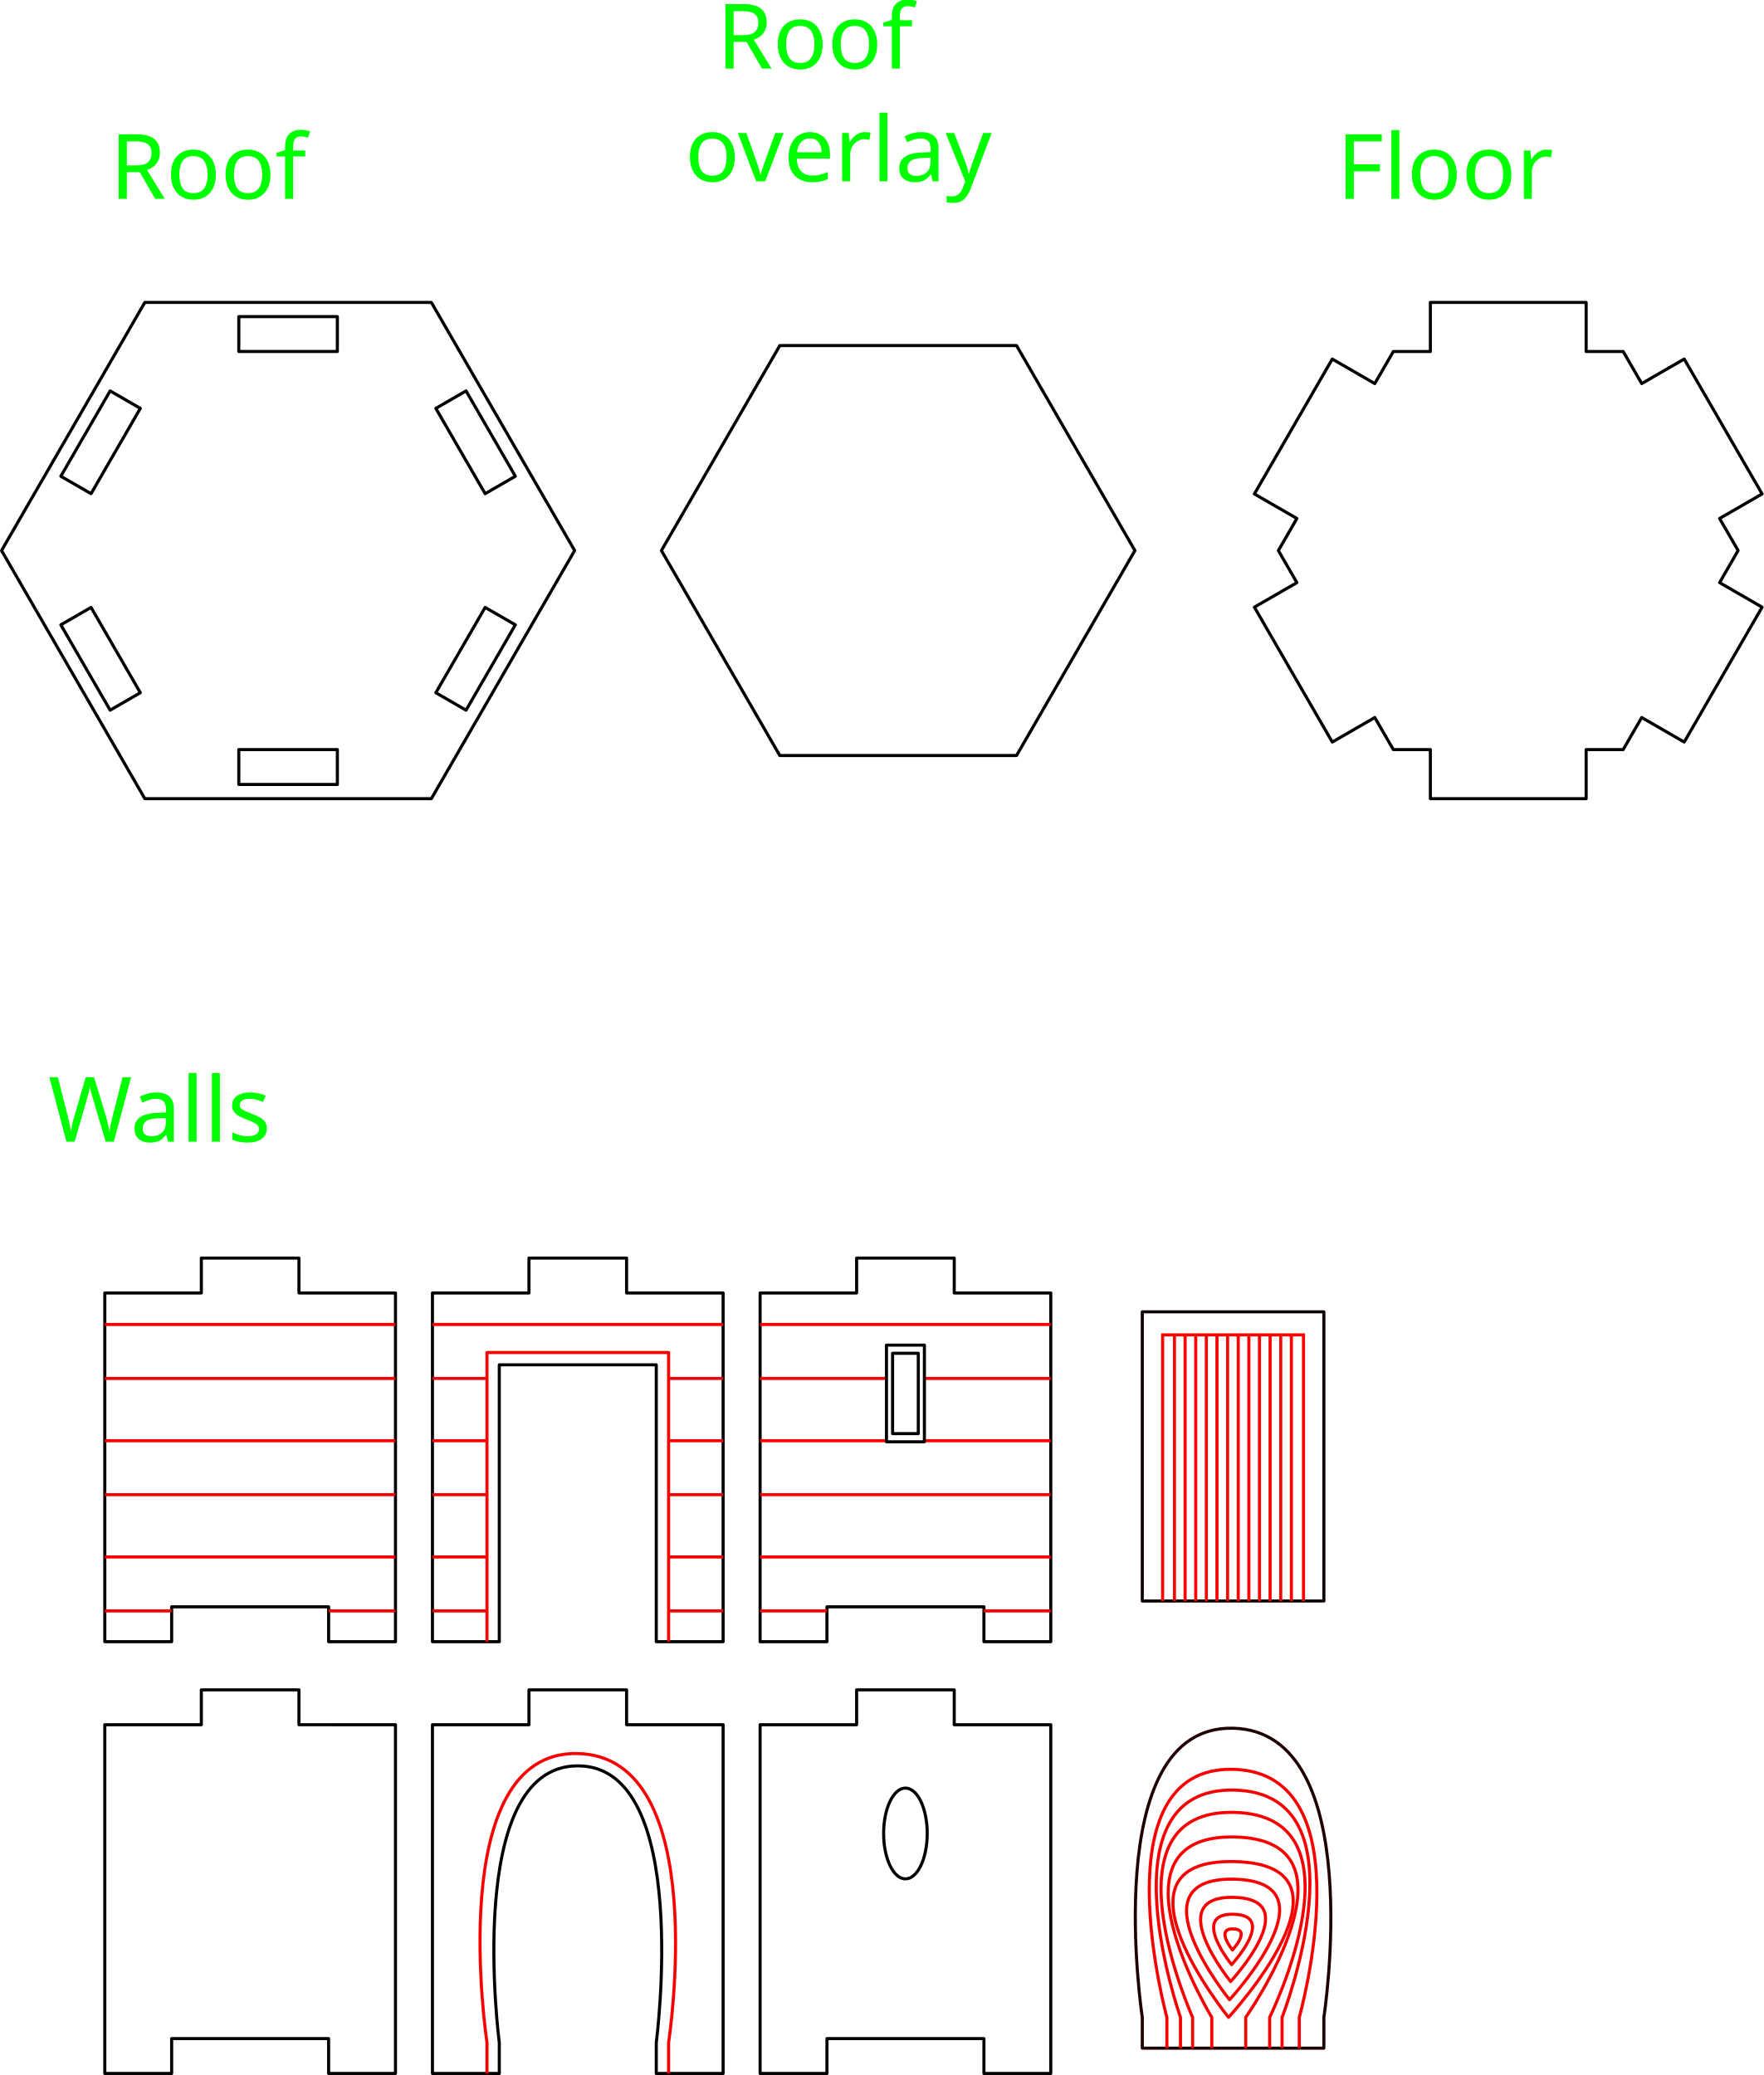
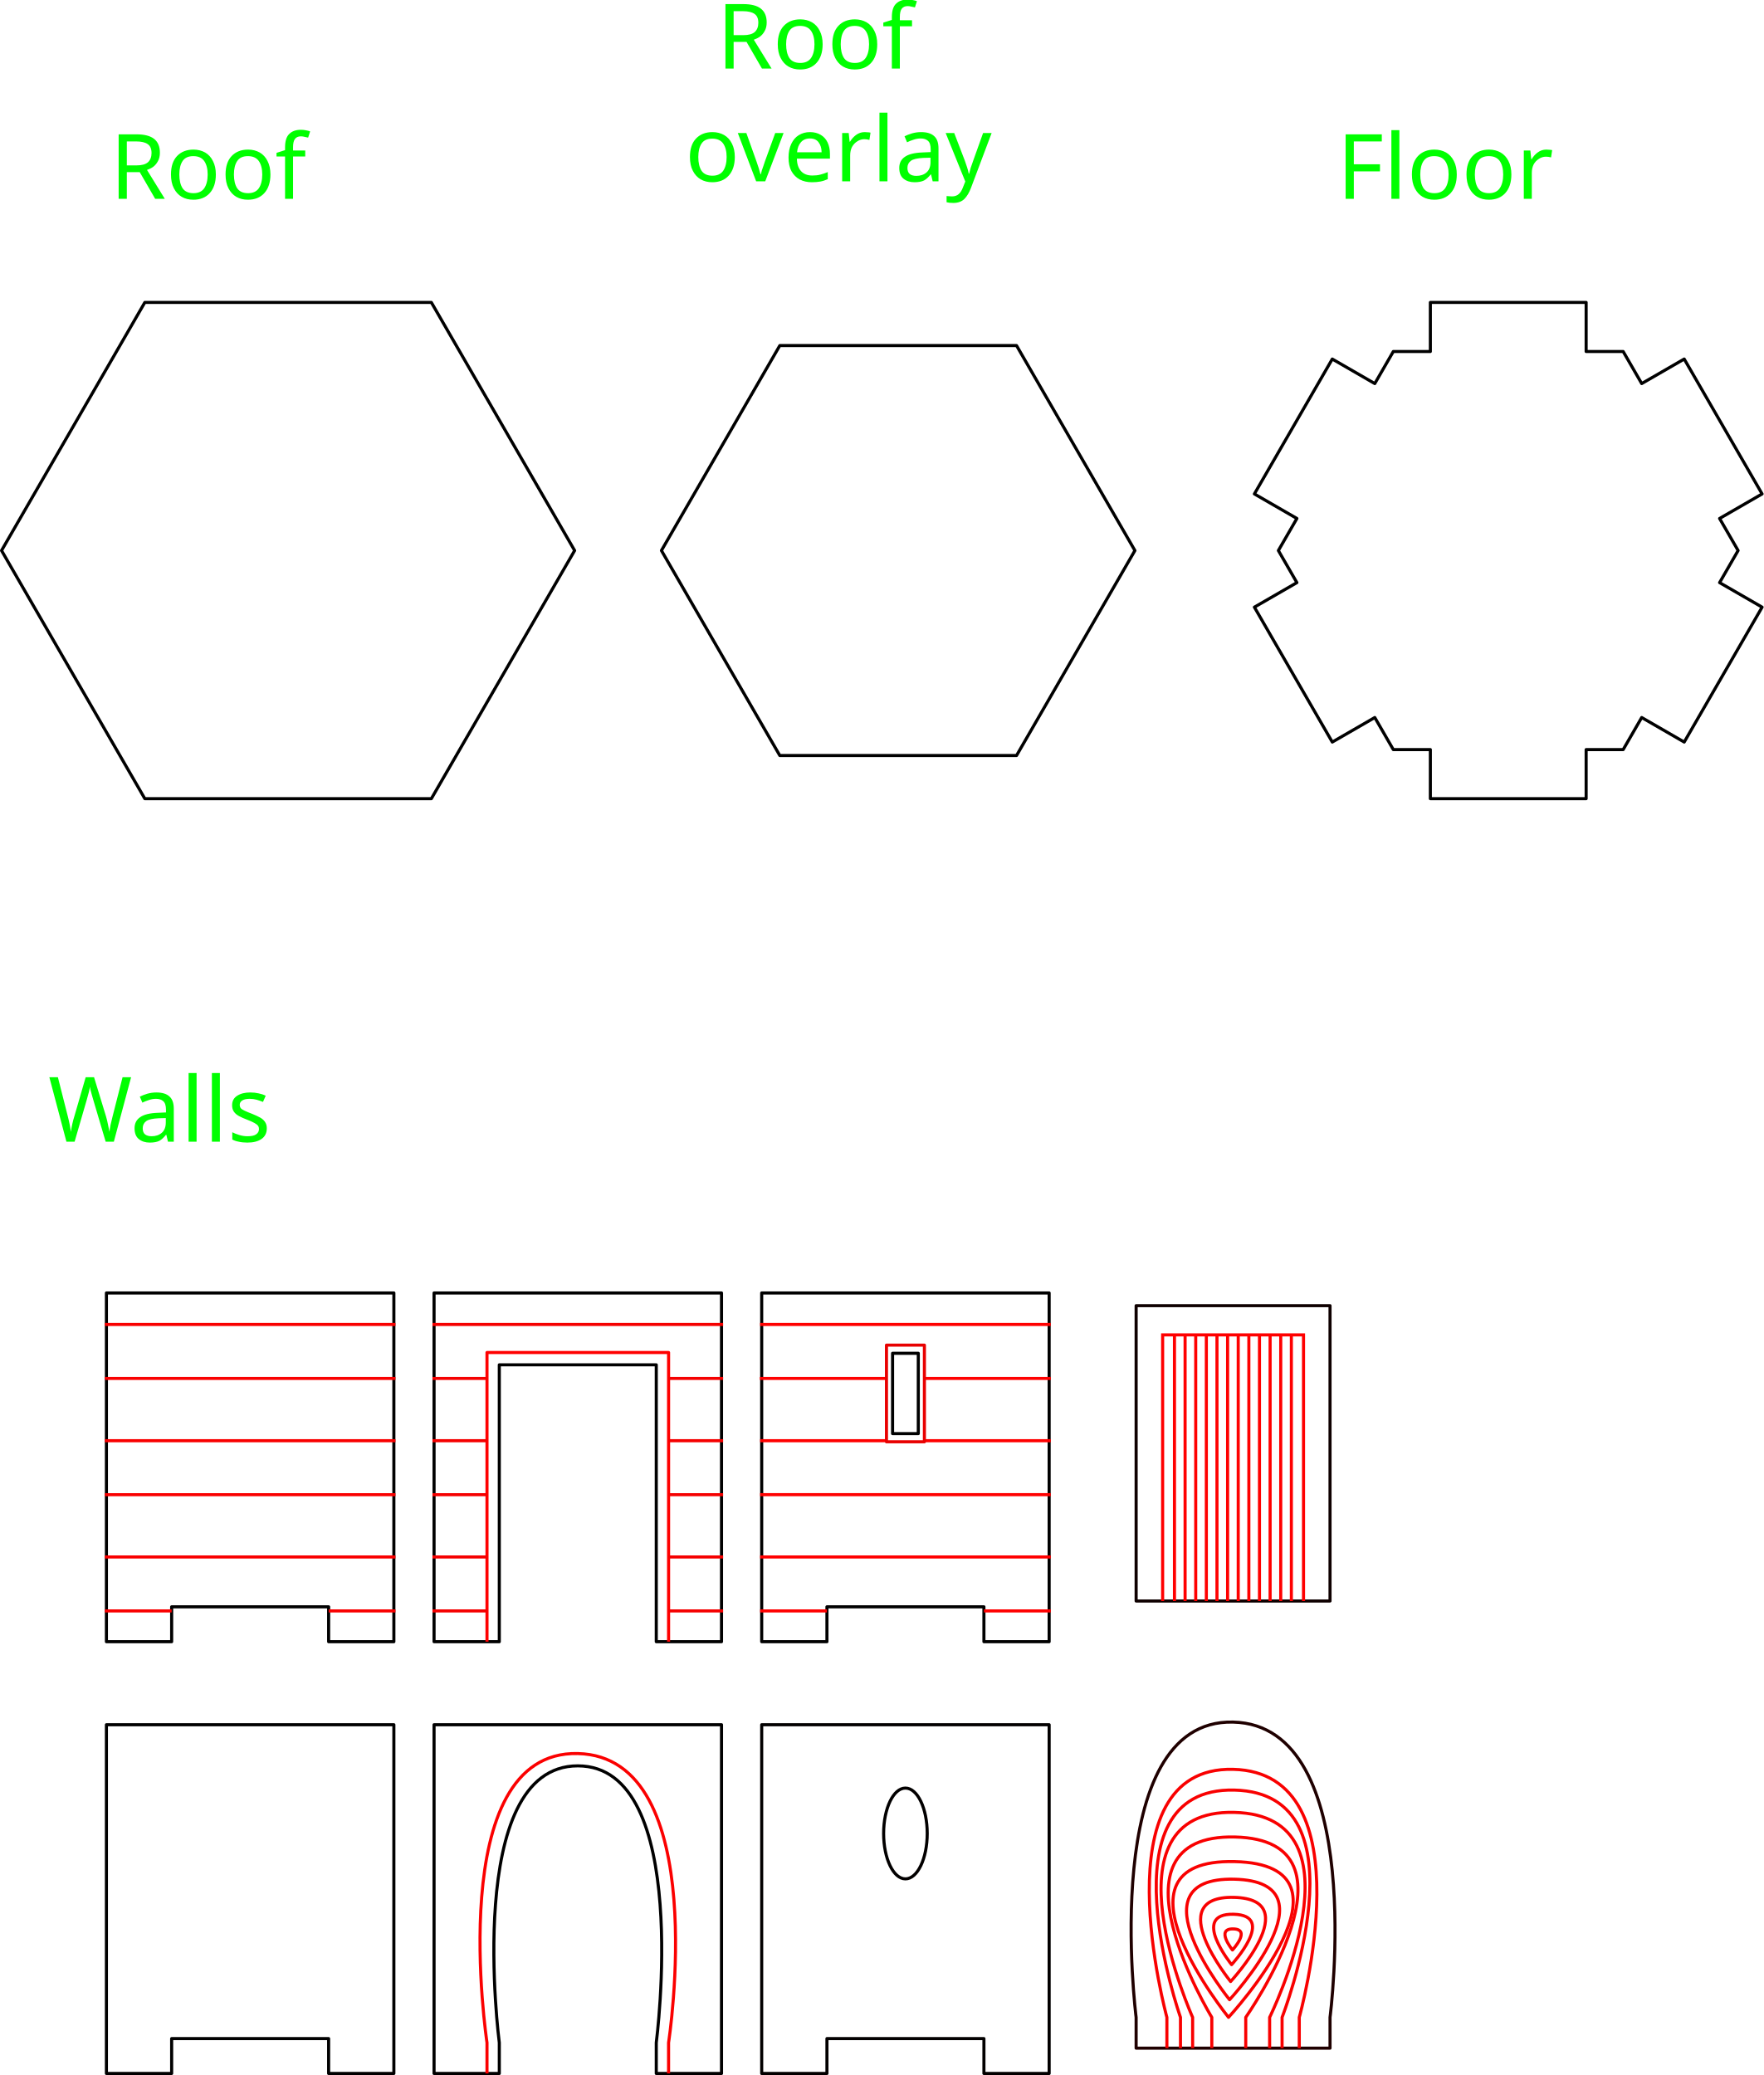
<svg xmlns="http://www.w3.org/2000/svg" width="151.694mm" height="178.499mm" viewBox="0 0 151.694 178.499" version="1.1" id="svg4704">
  <defs id="defs4698" />
  <g id="layer1" transform="translate(391.3308,98.3019)">
    <g id="g5283" style="stroke-width:0.265;stroke-miterlimit:7.834;stroke-dasharray:none" />
    <g id="g5289" transform="rotate(-60,-366.552,-30.97658)" style="stroke-width:0.265;stroke-miterlimit:7.834;stroke-dasharray:none" />
    <g id="g4612">
-       <path id="path6038" d="m -370.791,-71.065 8.477,2.1e-5 v 3 h -8.477 z" style="opacity:1;fill:none;fill-opacity:1;fill-rule:nonzero;stroke:#000000;stroke-width:0.265;stroke-linejoin:round;stroke-miterlimit:7.355;stroke-dasharray:none;stroke-opacity:1" />
-       <path id="path6036" d="m -370.791,-33.82 h 8.477 v 3 l -8.477,-3.5e-5 z" style="opacity:1;fill:none;fill-opacity:1;fill-rule:nonzero;stroke:#000000;stroke-width:0.265;stroke-linejoin:round;stroke-miterlimit:7.355;stroke-dasharray:none;stroke-opacity:1" />
      <path id="rect5293" d="m -378.875,-29.598 -12.323,-21.344 12.323,-21.344 h 24.646 l 12.323,21.344 -12.323,21.344 z" style="opacity:1;fill:none;fill-opacity:1;fill-rule:nonzero;stroke:#000000;stroke-width:0.265;stroke-linejoin:round;stroke-miterlimit:7.355;stroke-dasharray:none;stroke-opacity:1" />
-       <path style="opacity:1;fill:none;fill-opacity:1;fill-rule:nonzero;stroke:#000000;stroke-width:0.265;stroke-linejoin:round;stroke-miterlimit:7.355;stroke-dasharray:none;stroke-opacity:1" d="m -386.098,-57.333 4.239,-7.341 2.598,1.5 -4.239,7.341 z" id="path4577" />
-       <path style="opacity:1;fill:none;fill-opacity:1;fill-rule:nonzero;stroke:#000000;stroke-width:0.265;stroke-linejoin:round;stroke-miterlimit:7.355;stroke-dasharray:none;stroke-opacity:1" d="m -353.843,-38.71 4.239,-7.341 2.598,1.5 -4.239,7.341 z" id="path4579" />
-       <path id="path4583" d="m -381.859,-37.21 -4.239,-7.341 2.598,-1.5 4.239,7.341 z" style="opacity:1;fill:none;fill-opacity:1;fill-rule:nonzero;stroke:#000000;stroke-width:0.265;stroke-linejoin:round;stroke-miterlimit:7.355;stroke-dasharray:none;stroke-opacity:1" />
-       <path id="path4585" d="m -349.604,-55.833 -4.239,-7.341 2.598,-1.5 4.239,7.341 z" style="opacity:1;fill:none;fill-opacity:1;fill-rule:nonzero;stroke:#000000;stroke-width:0.265;stroke-linejoin:round;stroke-miterlimit:7.355;stroke-dasharray:none;stroke-opacity:1" />
    </g>
    <path id="path5317" d="m -324.259,-33.308 -10.181,-17.634 10.181,-17.634 h 20.362 l 10.181,17.634 -10.181,17.634 z" style="opacity:1;fill:none;fill-opacity:1;fill-rule:nonzero;stroke:#000000;stroke-width:0.265;stroke-linejoin:round;stroke-miterlimit:7.355;stroke-dasharray:none;stroke-opacity:1" />
    <path style="opacity:1;fill:none;fill-opacity:1;fill-rule:nonzero;stroke:#000000;stroke-width:1;stroke-linejoin:round;stroke-miterlimit:7.355;stroke-dasharray:none;stroke-opacity:1" d="m 483.6,-332.709 v -15.959 l -50.643,-5e-5 v 15.959 h -12.045 l -6.02,10.428 -13.818,-7.979 -25.324,43.859 13.82,7.979 -6.02,10.426 6.02,10.428 -13.818,7.98 25.322,43.859 13.82,-7.98 6.02,10.43 h 12.043 v 15.955 l 50.643,0.002 v -15.957 h 12.039 l 6.021,-10.428 13.82,7.979 25.322,-43.859 -13.82,-7.979 6.02,-10.43 -6.02,-10.428 13.818,-7.977 -25.32,-43.861 -13.82,7.979 -6.02,-10.426 z" transform="matrix(0.2645833,0,0,0.2645833,-382.8568,19.9651)" id="path5336" />
-     <path id="path5374" d="m -374.014,47.065 v 3 h -8.302 v 30 h 5.749 v -3 h 13.502 v 3 l 5.749,-4.74e-4 V 50.065 l -8.303,-1e-4 v -3 z" style="opacity:1;fill:none;fill-opacity:1;fill-rule:nonzero;stroke:#000000;stroke-width:0.265;stroke-linejoin:round;stroke-miterlimit:7.355;stroke-dasharray:none;stroke-opacity:1" />
+     <path id="path5374" d="m -382.178,50.065 v 30 h 5.611 v -3 h 13.502 v 3 l 5.611,-4.74e-4 V 50.065 Z" style="opacity:1;fill:none;fill-opacity:1;fill-rule:nonzero;stroke:#000000;stroke-width:0.265;stroke-linejoin:round;stroke-miterlimit:7.355;stroke-dasharray:none;stroke-opacity:1" />
    <g id="g5990" transform="translate(-30.28669,-6.229875)">
-       <path id="path5426" d="m -315.546,16.153 v 3 h -8.302 v 30 h 5.749 V 25.335 h 13.502 v 23.817 h 5.749 V 19.153 h -8.303 V 16.153 Z" style="opacity:1;fill:none;fill-opacity:1;fill-rule:nonzero;stroke:#000000;stroke-width:0.265;stroke-linejoin:round;stroke-miterlimit:7.355;stroke-dasharray:none;stroke-opacity:1" />
+       <path id="path5426" d="m -323.71,19.153 v 30 h 5.611 V 25.335 h 13.502 v 23.817 h 5.611 V 19.153 Z" style="opacity:1;fill:none;fill-opacity:1;fill-rule:nonzero;stroke:#000000;stroke-width:0.265;stroke-linejoin:round;stroke-miterlimit:7.355;stroke-dasharray:none;stroke-opacity:1" />
      <path id="path5440" d="M -319.157,49.152 V 24.277 h 15.619 v 24.875" style="opacity:1;fill:none;fill-opacity:1;fill-rule:nonzero;stroke:#ff0000;stroke-width:0.265;stroke-linejoin:round;stroke-miterlimit:7.355;stroke-dasharray:none;stroke-opacity:1" />
      <path id="path5971" d="m -323.848,26.506 h 4.691" style="opacity:1;fill:none;fill-opacity:1;fill-rule:nonzero;stroke:#f50000;stroke-width:0.265;stroke-linejoin:round;stroke-miterlimit:7.355;stroke-dasharray:none;stroke-opacity:1" />
      <path id="path5969" d="m -303.539,26.506 h 4.691" style="opacity:1;fill:none;fill-opacity:1;fill-rule:nonzero;stroke:#f50000;stroke-width:0.265;stroke-linejoin:round;stroke-miterlimit:7.355;stroke-dasharray:none;stroke-opacity:1" />
      <path id="path5967" d="m -298.848,21.863 h -25" style="opacity:1;fill:none;fill-opacity:1;fill-rule:nonzero;stroke:#f50000;stroke-width:0.265;stroke-linejoin:round;stroke-miterlimit:7.355;stroke-dasharray:none;stroke-opacity:1" />
      <path id="path5965" d="m -323.848,36.506 h 4.691" style="opacity:1;fill:none;fill-opacity:1;fill-rule:nonzero;stroke:#f50000;stroke-width:0.265;stroke-linejoin:round;stroke-miterlimit:7.355;stroke-dasharray:none;stroke-opacity:1" />
      <path id="path5963" d="m -319.157,31.863 h -4.691" style="opacity:1;fill:none;fill-opacity:1;fill-rule:nonzero;stroke:#f50000;stroke-width:0.265;stroke-linejoin:round;stroke-miterlimit:7.355;stroke-dasharray:none;stroke-opacity:1" />
      <path id="path5961" d="m -298.848,31.863 h -4.691" style="opacity:1;fill:none;fill-opacity:1;fill-rule:nonzero;stroke:#f50000;stroke-width:0.265;stroke-linejoin:round;stroke-miterlimit:7.355;stroke-dasharray:none;stroke-opacity:1" />
      <path id="path5959" d="m -303.539,36.506 h 4.691" style="opacity:1;fill:none;fill-opacity:1;fill-rule:nonzero;stroke:#f50000;stroke-width:0.265;stroke-linejoin:round;stroke-miterlimit:7.355;stroke-dasharray:none;stroke-opacity:1" />
      <path id="path5957" d="m -323.848,46.506 h 4.691" style="opacity:1;fill:none;fill-opacity:1;fill-rule:nonzero;stroke:#f50000;stroke-width:0.265;stroke-linejoin:round;stroke-miterlimit:7.355;stroke-dasharray:none;stroke-opacity:1" />
      <path id="path5955" d="m -319.157,41.863 h -4.691" style="opacity:1;fill:none;fill-opacity:1;fill-rule:nonzero;stroke:#f50000;stroke-width:0.265;stroke-linejoin:round;stroke-miterlimit:7.355;stroke-dasharray:none;stroke-opacity:1" />
      <path id="path5953" d="m -298.848,41.863 h -4.691" style="opacity:1;fill:none;fill-opacity:1;fill-rule:nonzero;stroke:#f50000;stroke-width:0.265;stroke-linejoin:round;stroke-miterlimit:7.355;stroke-dasharray:none;stroke-opacity:1" />
      <path id="path5424" d="m -303.539,46.506 h 4.691" style="opacity:1;fill:none;fill-opacity:1;fill-rule:nonzero;stroke:#f50000;stroke-width:0.265;stroke-linejoin:round;stroke-miterlimit:7.355;stroke-dasharray:none;stroke-opacity:1" />
    </g>
    <g id="g6031" transform="translate(-30.0867,-6.229875)">
-       <path id="path5380" d="m -343.927,16.153 v 3 h -8.302 v 30 h 5.749 V 46.153 h 13.502 v 3 l 5.749,-4.06e-4 V 19.153 l -8.303,1.25e-4 v -3 z" style="opacity:1;fill:none;fill-opacity:1;fill-rule:nonzero;stroke:#000000;stroke-width:0.265;stroke-linejoin:round;stroke-miterlimit:7.355;stroke-dasharray:none;stroke-opacity:1" />
+       <path id="path5380" d="m -352.091,19.153 v 30 h 5.611 V 46.153 h 13.502 v 3 l 5.611,-4.06e-4 V 19.153 Z" style="opacity:1;fill:none;fill-opacity:1;fill-rule:nonzero;stroke:#000000;stroke-width:0.265;stroke-linejoin:round;stroke-miterlimit:7.355;stroke-dasharray:none;stroke-opacity:1" />
      <path id="path6013" d="m -327.229,21.863 h -25" style="opacity:1;fill:none;fill-opacity:1;fill-rule:nonzero;stroke:#f90000;stroke-width:0.265;stroke-linejoin:round;stroke-miterlimit:7.355;stroke-dasharray:none;stroke-opacity:1" />
      <path id="path6011" d="m -352.229,26.506 h 25" style="opacity:1;fill:none;fill-opacity:1;fill-rule:nonzero;stroke:#f90000;stroke-width:0.265;stroke-linejoin:round;stroke-miterlimit:7.355;stroke-dasharray:none;stroke-opacity:1" />
      <path id="path6009" d="m -327.229,31.863 h -25" style="opacity:1;fill:none;fill-opacity:1;fill-rule:nonzero;stroke:#f90000;stroke-width:0.265;stroke-linejoin:round;stroke-miterlimit:7.355;stroke-dasharray:none;stroke-opacity:1" />
      <path id="path6007" d="m -352.229,36.506 h 25" style="opacity:1;fill:none;fill-opacity:1;fill-rule:nonzero;stroke:#f90000;stroke-width:0.265;stroke-linejoin:round;stroke-miterlimit:7.355;stroke-dasharray:none;stroke-opacity:1" />
      <path id="path6005" d="m -327.229,41.863 h -25" style="opacity:1;fill:none;fill-opacity:1;fill-rule:nonzero;stroke:#f90000;stroke-width:0.265;stroke-linejoin:round;stroke-miterlimit:7.355;stroke-dasharray:none;stroke-opacity:1" />
      <path id="path6003" d="m -352.229,46.506 h 5.749" style="opacity:1;fill:none;fill-opacity:1;fill-rule:nonzero;stroke:#f90000;stroke-width:0.265;stroke-linejoin:round;stroke-miterlimit:7.355;stroke-dasharray:none;stroke-opacity:1" />
      <path id="rect5394" d="m -332.978,46.506 h 5.749" style="opacity:1;fill:none;fill-opacity:1;fill-rule:nonzero;stroke:#f90000;stroke-width:0.265;stroke-linejoin:round;stroke-miterlimit:7.355;stroke-dasharray:none;stroke-opacity:1" />
    </g>
-     <g id="g5925" transform="translate(-30.48668,-6.229875)">
-       <path id="path5466" d="m -284.072,24.343 h 2.212 v 6.911 h -2.212 z" style="opacity:1;fill:none;fill-opacity:1;fill-rule:nonzero;stroke:#000000;stroke-width:0.265;stroke-linejoin:round;stroke-miterlimit:7.355;stroke-dasharray:none;stroke-opacity:1" />
-       <path id="path5464" d="m -287.164,16.153 v 3 h -8.302 v 30 h 5.749 V 46.153 h 13.502 v 3 h 5.749 V 19.153 h -8.303 V 16.153 Z" style="opacity:1;fill:none;fill-opacity:1;fill-rule:nonzero;stroke:#000000;stroke-width:0.265;stroke-linejoin:round;stroke-miterlimit:7.355;stroke-dasharray:none;stroke-opacity:1" />
-       <path id="path5908" d="m -295.488,26.506 h 10.869" style="opacity:1;fill:none;fill-opacity:1;fill-rule:nonzero;stroke:#ff0000;stroke-width:0.265;stroke-linejoin:round;stroke-miterlimit:7.355;stroke-dasharray:none;stroke-opacity:1" />
-       <path id="path5906" d="m -281.323,26.506 h 10.857" style="opacity:1;fill:none;fill-opacity:1;fill-rule:nonzero;stroke:#ff0000;stroke-width:0.265;stroke-linejoin:round;stroke-miterlimit:7.355;stroke-dasharray:none;stroke-opacity:1" />
-       <path id="path5904" d="M -270.467,21.863 H -295.467" style="opacity:1;fill:none;fill-opacity:1;fill-rule:nonzero;stroke:#ff0000;stroke-width:0.265;stroke-linejoin:round;stroke-miterlimit:7.355;stroke-dasharray:none;stroke-opacity:1" />
-       <path id="path5902" d="m -295.467,46.506 h 5.749" style="opacity:1;fill:none;fill-opacity:1;fill-rule:nonzero;stroke:#ff0000;stroke-width:0.265;stroke-linejoin:round;stroke-miterlimit:7.355;stroke-dasharray:none;stroke-opacity:1" />
-       <path id="path5900" d="m -276.216,46.506 h 5.749" style="opacity:1;fill:none;fill-opacity:1;fill-rule:nonzero;stroke:#ff0000;stroke-width:0.265;stroke-linejoin:round;stroke-miterlimit:7.355;stroke-dasharray:none;stroke-opacity:1" />
-       <path id="path5898" d="M -270.467,41.863 H -295.467" style="opacity:1;fill:none;fill-opacity:1;fill-rule:nonzero;stroke:#ff0000;stroke-width:0.265;stroke-linejoin:round;stroke-miterlimit:7.355;stroke-dasharray:none;stroke-opacity:1" />
-       <path id="path5896" d="m -295.467,36.506 h 25" style="opacity:1;fill:none;fill-opacity:1;fill-rule:nonzero;stroke:#ff0000;stroke-width:0.265;stroke-linejoin:round;stroke-miterlimit:7.355;stroke-dasharray:none;stroke-opacity:1" />
-       <path id="path5894" d="m -270.467,31.863 h -10.858" style="opacity:1;fill:none;fill-opacity:1;fill-rule:nonzero;stroke:#ff0000;stroke-width:0.265;stroke-linejoin:round;stroke-miterlimit:7.355;stroke-dasharray:none;stroke-opacity:1" />
-       <path id="path5472" d="M -284.559,31.863 H -295.467" style="opacity:1;fill:none;fill-opacity:1;fill-rule:nonzero;stroke:#ff0000;stroke-width:0.265;stroke-linejoin:round;stroke-miterlimit:7.355;stroke-dasharray:none;stroke-opacity:1" />
-       <path id="path5482" d="m -284.597,23.64 h 3.262 v 8.317 h -3.262 z" style="opacity:1;fill:none;fill-opacity:1;fill-rule:nonzero;stroke:#000000;stroke-width:0.265;stroke-linejoin:round;stroke-miterlimit:7.355;stroke-dasharray:none;stroke-opacity:1" />
+     <g id="g9740">
+       <g id="g9725">
+         <path style="opacity:1;fill:none;fill-opacity:1;fill-rule:nonzero;stroke:#000000;stroke-width:0.265;stroke-linejoin:round;stroke-miterlimit:7.355;stroke-dasharray:none;stroke-opacity:1" d="m -314.559,18.113 h 2.212 v 6.911 h -2.212 z" id="path5466" />
+         <path style="opacity:1;fill:none;fill-opacity:1;fill-rule:nonzero;stroke:#000000;stroke-width:0.265;stroke-linejoin:round;stroke-miterlimit:7.355;stroke-dasharray:none;stroke-opacity:1" d="m -325.816,12.923 v 30 h 5.611 v -3 h 13.502 v 3 h 5.611 V 12.923 Z" id="path5464" />
+         <path style="opacity:1;fill:none;fill-opacity:1;fill-rule:nonzero;stroke:#ff0000;stroke-width:0.265;stroke-linejoin:round;stroke-miterlimit:7.355;stroke-dasharray:none;stroke-opacity:1" d="m -325.975,20.276 h 10.869" id="path5908" />
+         <path style="opacity:1;fill:none;fill-opacity:1;fill-rule:nonzero;stroke:#ff0000;stroke-width:0.265;stroke-linejoin:round;stroke-miterlimit:7.355;stroke-dasharray:none;stroke-opacity:1" d="m -311.81,20.276 h 10.857" id="path5906" />
+         <path style="opacity:1;fill:none;fill-opacity:1;fill-rule:nonzero;stroke:#ff0000;stroke-width:0.265;stroke-linejoin:round;stroke-miterlimit:7.355;stroke-dasharray:none;stroke-opacity:1" d="m -300.953,15.633 h -25" id="path5904" />
+         <path style="opacity:1;fill:none;fill-opacity:1;fill-rule:nonzero;stroke:#ff0000;stroke-width:0.265;stroke-linejoin:round;stroke-miterlimit:7.355;stroke-dasharray:none;stroke-opacity:1" d="m -325.953,40.276 h 5.749" id="path5902" />
+         <path style="opacity:1;fill:none;fill-opacity:1;fill-rule:nonzero;stroke:#ff0000;stroke-width:0.265;stroke-linejoin:round;stroke-miterlimit:7.355;stroke-dasharray:none;stroke-opacity:1" d="m -306.702,40.276 h 5.749" id="path5900" />
+         <path style="opacity:1;fill:none;fill-opacity:1;fill-rule:nonzero;stroke:#ff0000;stroke-width:0.265;stroke-linejoin:round;stroke-miterlimit:7.355;stroke-dasharray:none;stroke-opacity:1" d="m -300.953,35.633 h -25" id="path5898" />
+         <path style="opacity:1;fill:none;fill-opacity:1;fill-rule:nonzero;stroke:#ff0000;stroke-width:0.265;stroke-linejoin:round;stroke-miterlimit:7.355;stroke-dasharray:none;stroke-opacity:1" d="m -325.953,30.276 h 25" id="path5896" />
+         <path style="opacity:1;fill:none;fill-opacity:1;fill-rule:nonzero;stroke:#ff0000;stroke-width:0.265;stroke-linejoin:round;stroke-miterlimit:7.355;stroke-dasharray:none;stroke-opacity:1" d="M -300.953,25.633 H -311.812" id="path5894" />
+         <path style="opacity:1;fill:none;fill-opacity:1;fill-rule:nonzero;stroke:#ff0000;stroke-width:0.265;stroke-linejoin:round;stroke-miterlimit:7.355;stroke-dasharray:none;stroke-opacity:1" d="m -315.045,25.633 h -10.908" id="path5472" />
+         <path style="opacity:1;fill:none;fill-opacity:1;fill-rule:nonzero;stroke:#e80000;stroke-width:0.265;stroke-linejoin:round;stroke-miterlimit:7.355;stroke-dasharray:none;stroke-opacity:1" d="m -315.084,17.41 h 3.262 v 8.317 h -3.262 z" id="path5482" />
+       </g>
    </g>
    <g id="g5877" transform="translate(-30.2867,-6.229875)">
-       <path id="path5542" d="m -315.546,53.295 v 3 h -8.302 v 30 h 5.749 v -2.65 c 0,0 -3.121,-23.813 6.751,-23.812 9.872,2e-6 6.751,23.812 6.751,23.812 v 2.65 h 5.749 V 56.295 h -8.303 v -3 z" style="opacity:1;fill:none;fill-opacity:1;fill-rule:nonzero;stroke:#000000;stroke-width:0.265;stroke-linejoin:round;stroke-miterlimit:7.355;stroke-dasharray:none;stroke-opacity:1" />
+       <path id="path5542" d="m -323.71,56.295 v 30 h 5.611 v -2.65 c 0,0 -3.121,-23.813 6.751,-23.812 9.872,2e-6 6.751,23.812 6.751,23.812 v 2.65 h 5.611 V 56.295 Z" style="opacity:1;fill:none;fill-opacity:1;fill-rule:nonzero;stroke:#000000;stroke-width:0.265;stroke-linejoin:round;stroke-miterlimit:7.355;stroke-dasharray:none;stroke-opacity:1" />
      <path id="path5544" d="m -319.157,86.295 v -2.65 c 0,0 -3.82,-25.144 7.809,-24.871 11.629,0.273 7.809,24.871 7.809,24.871 v 2.65" style="opacity:1;fill:none;fill-opacity:1;fill-rule:nonzero;stroke:#fb0000;stroke-width:0.265;stroke-linejoin:round;stroke-miterlimit:7.355;stroke-dasharray:none;stroke-opacity:1" />
    </g>
    <g id="g5813" transform="translate(-30.42799,-8.406941)">
-       <path id="path5544-6" d="m -262.653,86.295 v -2.65 c 0,0 -3.82,-25.144 7.809,-24.871 11.629,0.273 7.809,24.871 7.809,24.871 v 2.65 z" style="opacity:1;fill:none;fill-opacity:1;fill-rule:nonzero;stroke:#1f0000;stroke-width:0.265;stroke-linejoin:round;stroke-miterlimit:7.355;stroke-dasharray:none;stroke-opacity:1" />
+       <path id="path5544-6" d="m -263.183,86.295 v -2.65 c 0,0 -3.291,-25.673 8.339,-25.4 11.629,0.273 8.339,25.4 8.339,25.4 v 2.65 z" style="opacity:1;fill:none;fill-opacity:1;fill-rule:nonzero;stroke:#1f0000;stroke-width:0.265;stroke-linejoin:round;stroke-miterlimit:7.355;stroke-dasharray:none;stroke-opacity:1" />
      <path id="path5705" d="m -254.825,76.037 c 1.573,0.037 -0.071,1.812 -0.071,1.812 0,0 -1.502,-1.849 0.071,-1.812 z" style="opacity:1;fill:none;fill-opacity:1;fill-rule:nonzero;stroke:#f90000;stroke-width:0.265;stroke-linejoin:round;stroke-miterlimit:7.355;stroke-dasharray:none;stroke-opacity:1" />
      <path id="path5703" d="m -254.8,74.776 c 3.763,0.088 -0.171,4.335 -0.171,4.335 0,0 -3.591,-4.423 0.171,-4.335 z" style="opacity:1;fill:none;fill-opacity:1;fill-rule:nonzero;stroke:#f90000;stroke-width:0.265;stroke-linejoin:round;stroke-miterlimit:7.355;stroke-dasharray:none;stroke-opacity:1" />
      <path id="path5701" d="m -254.77,73.324 c 6.284,0.148 -0.286,7.24 -0.286,7.24 0,0 -5.998,-7.388 0.286,-7.24 z" style="opacity:1;fill:none;fill-opacity:1;fill-rule:nonzero;stroke:#f90000;stroke-width:0.265;stroke-linejoin:round;stroke-miterlimit:7.355;stroke-dasharray:none;stroke-opacity:1" />
      <path id="path5699" d="m -254.738,71.761 c 8.999,0.212 -0.409,10.367 -0.409,10.367 0,0 -8.589,-10.579 0.409,-10.367 z" style="opacity:1;fill:none;fill-opacity:1;fill-rule:nonzero;stroke:#f90000;stroke-width:0.265;stroke-linejoin:round;stroke-miterlimit:7.355;stroke-dasharray:none;stroke-opacity:1" />
      <path id="path5697" d="m -254.707,70.246 c 11.629,0.273 -0.529,13.398 -0.529,13.398 0,0 -11.1,-13.672 0.529,-13.398 z" style="opacity:1;fill:none;fill-opacity:1;fill-rule:nonzero;stroke:#f90000;stroke-width:0.265;stroke-linejoin:round;stroke-miterlimit:7.355;stroke-dasharray:none;stroke-opacity:1" />
      <path id="path5695" d="m -256.673,86.295 v -2.65 c 0,0 -9.641,-15.789 1.989,-15.515 11.629,0.273 0.93,15.515 0.93,15.515 v 2.65" style="opacity:1;fill:none;fill-opacity:1;fill-rule:nonzero;stroke:#f90000;stroke-width:0.265;stroke-linejoin:round;stroke-miterlimit:7.355;stroke-dasharray:none;stroke-opacity:1" />
      <path id="path5693" d="m -258.323,86.295 v -2.65 c 0,0 -8.053,-17.905 3.576,-17.632 11.629,0.273 3.047,17.632 3.047,17.632 v 2.65" style="opacity:1;fill:none;fill-opacity:1;fill-rule:nonzero;stroke:#f90000;stroke-width:0.265;stroke-linejoin:round;stroke-miterlimit:7.355;stroke-dasharray:none;stroke-opacity:1" />
      <path id="path5691" d="m -259.368,86.295 v -2.65 c 0,0 -6.995,-19.824 4.634,-19.551 11.629,0.273 4.105,19.551 4.105,19.551 v 2.65" style="opacity:1;fill:none;fill-opacity:1;fill-rule:nonzero;stroke:#f90000;stroke-width:0.265;stroke-linejoin:round;stroke-miterlimit:7.355;stroke-dasharray:none;stroke-opacity:1" />
      <path id="path5686" d="m -260.537,86.295 v -2.65 c 0,0 -5.937,-21.609 5.693,-21.336 11.629,0.273 5.693,21.336 5.693,21.336 v 2.65" style="opacity:1;fill:none;fill-opacity:1;fill-rule:nonzero;stroke:#f90000;stroke-width:0.265;stroke-linejoin:round;stroke-miterlimit:7.355;stroke-dasharray:none;stroke-opacity:1" />
    </g>
    <g id="g5867" transform="translate(-30.48669,-6.229875)">
-       <path id="path5546" d="m -287.164,53.295 v 3 h -8.302 v 30 h 5.749 v -3 h 13.502 v 3 h 5.749 V 56.295 h -8.303 v -3 z" style="opacity:1;fill:none;fill-opacity:1;fill-rule:nonzero;stroke:#020000;stroke-width:0.265;stroke-linejoin:round;stroke-miterlimit:7.355;stroke-dasharray:none;stroke-opacity:1" />
+       <path id="path5546" d="m -295.329,56.295 v 30 h 5.611 v -3 h 13.502 v 3 h 5.611 V 56.295 Z" style="opacity:1;fill:none;fill-opacity:1;fill-rule:nonzero;stroke:#020000;stroke-width:0.265;stroke-linejoin:round;stroke-miterlimit:7.355;stroke-dasharray:none;stroke-opacity:1" />
      <ellipse ry="3.905" rx="1.875" cy="65.65" cx="-282.967" id="path5548" style="opacity:1;fill:none;fill-opacity:1;fill-rule:nonzero;stroke:#020000;stroke-width:0.265;stroke-linejoin:round;stroke-miterlimit:7.355;stroke-dasharray:none;stroke-opacity:1" />
    </g>
    <g id="g5859" transform="translate(-31.48825,-9.691264)">
-       <path id="path5440-3" d="M -261.593,49.113 V 24.237 h 15.619 v 24.875 z" style="opacity:1;fill:none;fill-opacity:1;fill-rule:nonzero;stroke:#0e0000;stroke-width:0.265;stroke-linejoin:round;stroke-miterlimit:7.355;stroke-dasharray:none;stroke-opacity:1" />
+       <path id="path5440-3" d="M -262.122,49.113 V 23.708 h 16.677 v 25.405 z" style="opacity:1;fill:none;fill-opacity:1;fill-rule:nonzero;stroke:#0e0000;stroke-width:0.265;stroke-linejoin:round;stroke-miterlimit:7.355;stroke-dasharray:none;stroke-opacity:1" />
      <path id="path5841" d="M -257.911,49.118 V 26.222" style="fill:none;fill-rule:evenodd;stroke:#ff0000;stroke-width:0.265px;stroke-linecap:butt;stroke-linejoin:miter;stroke-opacity:1" />
      <path id="path5839" d="M -258.825,26.222 V 49.118" style="fill:none;fill-rule:evenodd;stroke:#ff0000;stroke-width:0.265px;stroke-linecap:butt;stroke-linejoin:miter;stroke-opacity:1" />
      <path id="path5837" d="M -256.083,49.118 V 26.222" style="fill:none;fill-rule:evenodd;stroke:#ff0000;stroke-width:0.265px;stroke-linecap:butt;stroke-linejoin:miter;stroke-opacity:1" />
      <path id="path5835" d="M -256.997,26.222 V 49.118" style="fill:none;fill-rule:evenodd;stroke:#ff0000;stroke-width:0.265px;stroke-linecap:butt;stroke-linejoin:miter;stroke-opacity:1" />
      <path id="path5833" d="M -254.255,49.118 V 26.222" style="fill:none;fill-rule:evenodd;stroke:#ff0000;stroke-width:0.265px;stroke-linecap:butt;stroke-linejoin:miter;stroke-opacity:1" />
      <path id="path5831" d="M -255.169,26.222 V 49.118" style="fill:none;fill-rule:evenodd;stroke:#ff0000;stroke-width:0.265px;stroke-linecap:butt;stroke-linejoin:miter;stroke-opacity:1" />
      <path id="path5829" d="M -252.427,49.118 V 26.222" style="fill:none;fill-rule:evenodd;stroke:#ff0000;stroke-width:0.265px;stroke-linecap:butt;stroke-linejoin:miter;stroke-opacity:1" />
      <path id="path5827" d="M -253.341,26.222 V 49.118" style="fill:none;fill-rule:evenodd;stroke:#ff0000;stroke-width:0.265px;stroke-linecap:butt;stroke-linejoin:miter;stroke-opacity:1" />
      <path id="path5825" d="M -250.599,49.118 V 26.222" style="fill:none;fill-rule:evenodd;stroke:#ff0000;stroke-width:0.265px;stroke-linecap:butt;stroke-linejoin:miter;stroke-opacity:1" />
      <path id="path5823" d="M -251.513,26.222 V 49.118" style="fill:none;fill-rule:evenodd;stroke:#ff0000;stroke-width:0.265px;stroke-linecap:butt;stroke-linejoin:miter;stroke-opacity:1" />
      <path id="path5821" d="M -248.771,49.118 V 26.222" style="fill:none;fill-rule:evenodd;stroke:#ff0000;stroke-width:0.265px;stroke-linecap:butt;stroke-linejoin:miter;stroke-opacity:1" />
      <path id="path5819" d="M -249.685,26.222 V 49.118" style="fill:none;fill-rule:evenodd;stroke:#ff0000;stroke-width:0.265px;stroke-linecap:butt;stroke-linejoin:miter;stroke-opacity:1" />
      <path id="path5643" d="M -259.842,49.118 V 26.222 h 12.117 v 22.896" style="fill:none;fill-rule:evenodd;stroke:#ff0000;stroke-width:0.265px;stroke-linecap:butt;stroke-linejoin:miter;stroke-opacity:1" />
    </g>
    <text xml:space="preserve" style="font-style:normal;font-variant:normal;font-weight:300;font-stretch:normal;font-size:9.878px;line-height:125%;font-family:Teko;-inkscape-font-specification:'Teko, Light';font-variant-ligatures:normal;font-variant-caps:normal;font-variant-numeric:normal;font-feature-settings:normal;text-align:center;letter-spacing:0px;word-spacing:0px;writing-mode:lr-tb;text-anchor:middle;fill:#00ff00;fill-opacity:1;stroke:none;stroke-width:0.265px;stroke-linecap:butt;stroke-linejoin:miter;stroke-opacity:1" x="-367.009" y="-81.199" id="text4575">
      <tspan id="tspan4573" x="-367.009" y="-81.199" style="font-style:normal;font-variant:normal;font-weight:normal;font-stretch:normal;font-size:7.761px;font-family:sans-serif;-inkscape-font-specification:'sans-serif, Normal';font-variant-ligatures:normal;font-variant-caps:normal;font-variant-numeric:normal;font-feature-settings:normal;text-align:center;writing-mode:lr-tb;text-anchor:middle;fill:#00ff00;fill-opacity:1;stroke-width:0.265px">Roof</tspan>
    </text>
    <text xml:space="preserve" style="font-style:normal;font-variant:normal;font-weight:normal;font-stretch:normal;font-size:7.761px;line-height:125%;font-family:sans-serif;-inkscape-font-specification:'sans-serif, Normal';font-variant-ligatures:normal;font-variant-caps:normal;font-variant-numeric:normal;font-feature-settings:normal;text-align:center;letter-spacing:0px;word-spacing:0px;writing-mode:lr-tb;text-anchor:middle;fill:#00ff00;fill-opacity:1;stroke:none;stroke-width:0.265px;stroke-linecap:butt;stroke-linejoin:miter;stroke-opacity:1" x="-314.177" y="-92.405" id="text4579">
      <tspan id="tspan4577" x="-314.177" y="-92.405" style="fill:#00ff00;fill-opacity:1;stroke-width:0.265px">Roof</tspan>
      <tspan x="-314.177" y="-82.704" style="fill:#00ff00;fill-opacity:1;stroke-width:0.265px" id="tspan4581">overlay</tspan>
    </text>
    <text xml:space="preserve" style="font-style:normal;font-variant:normal;font-weight:normal;font-stretch:normal;font-size:7.761px;line-height:125%;font-family:sans-serif;-inkscape-font-specification:'sans-serif, Normal';font-variant-ligatures:normal;font-variant-caps:normal;font-variant-numeric:normal;font-feature-settings:normal;text-align:center;letter-spacing:0px;word-spacing:0px;writing-mode:lr-tb;text-anchor:middle;fill:#00ff00;fill-opacity:1;stroke:none;stroke-width:0.265px;stroke-linecap:butt;stroke-linejoin:miter;stroke-opacity:1" x="-261.982" y="-81.199" id="text4585">
      <tspan id="tspan4583" x="-261.982" y="-81.199" style="fill:#00ff00;fill-opacity:1;stroke-width:0.265px">Floor</tspan>
    </text>
    <text xml:space="preserve" style="font-style:normal;font-variant:normal;font-weight:normal;font-stretch:normal;font-size:7.761px;line-height:125%;font-family:sans-serif;-inkscape-font-specification:'sans-serif, Normal';font-variant-ligatures:normal;font-variant-caps:normal;font-variant-numeric:normal;font-feature-settings:normal;text-align:center;letter-spacing:0px;word-spacing:0px;writing-mode:lr-tb;text-anchor:middle;fill:#00ff00;fill-opacity:1;stroke:none;stroke-width:0.265px;stroke-linecap:butt;stroke-linejoin:miter;stroke-opacity:1" x="-372.565" y="-0.092" id="text4589">
      <tspan x="-372.565" y="-0.092" style="fill:#00ff00;fill-opacity:1;stroke-width:0.265px" id="tspan4595">Walls</tspan>
    </text>
  </g>
</svg>
